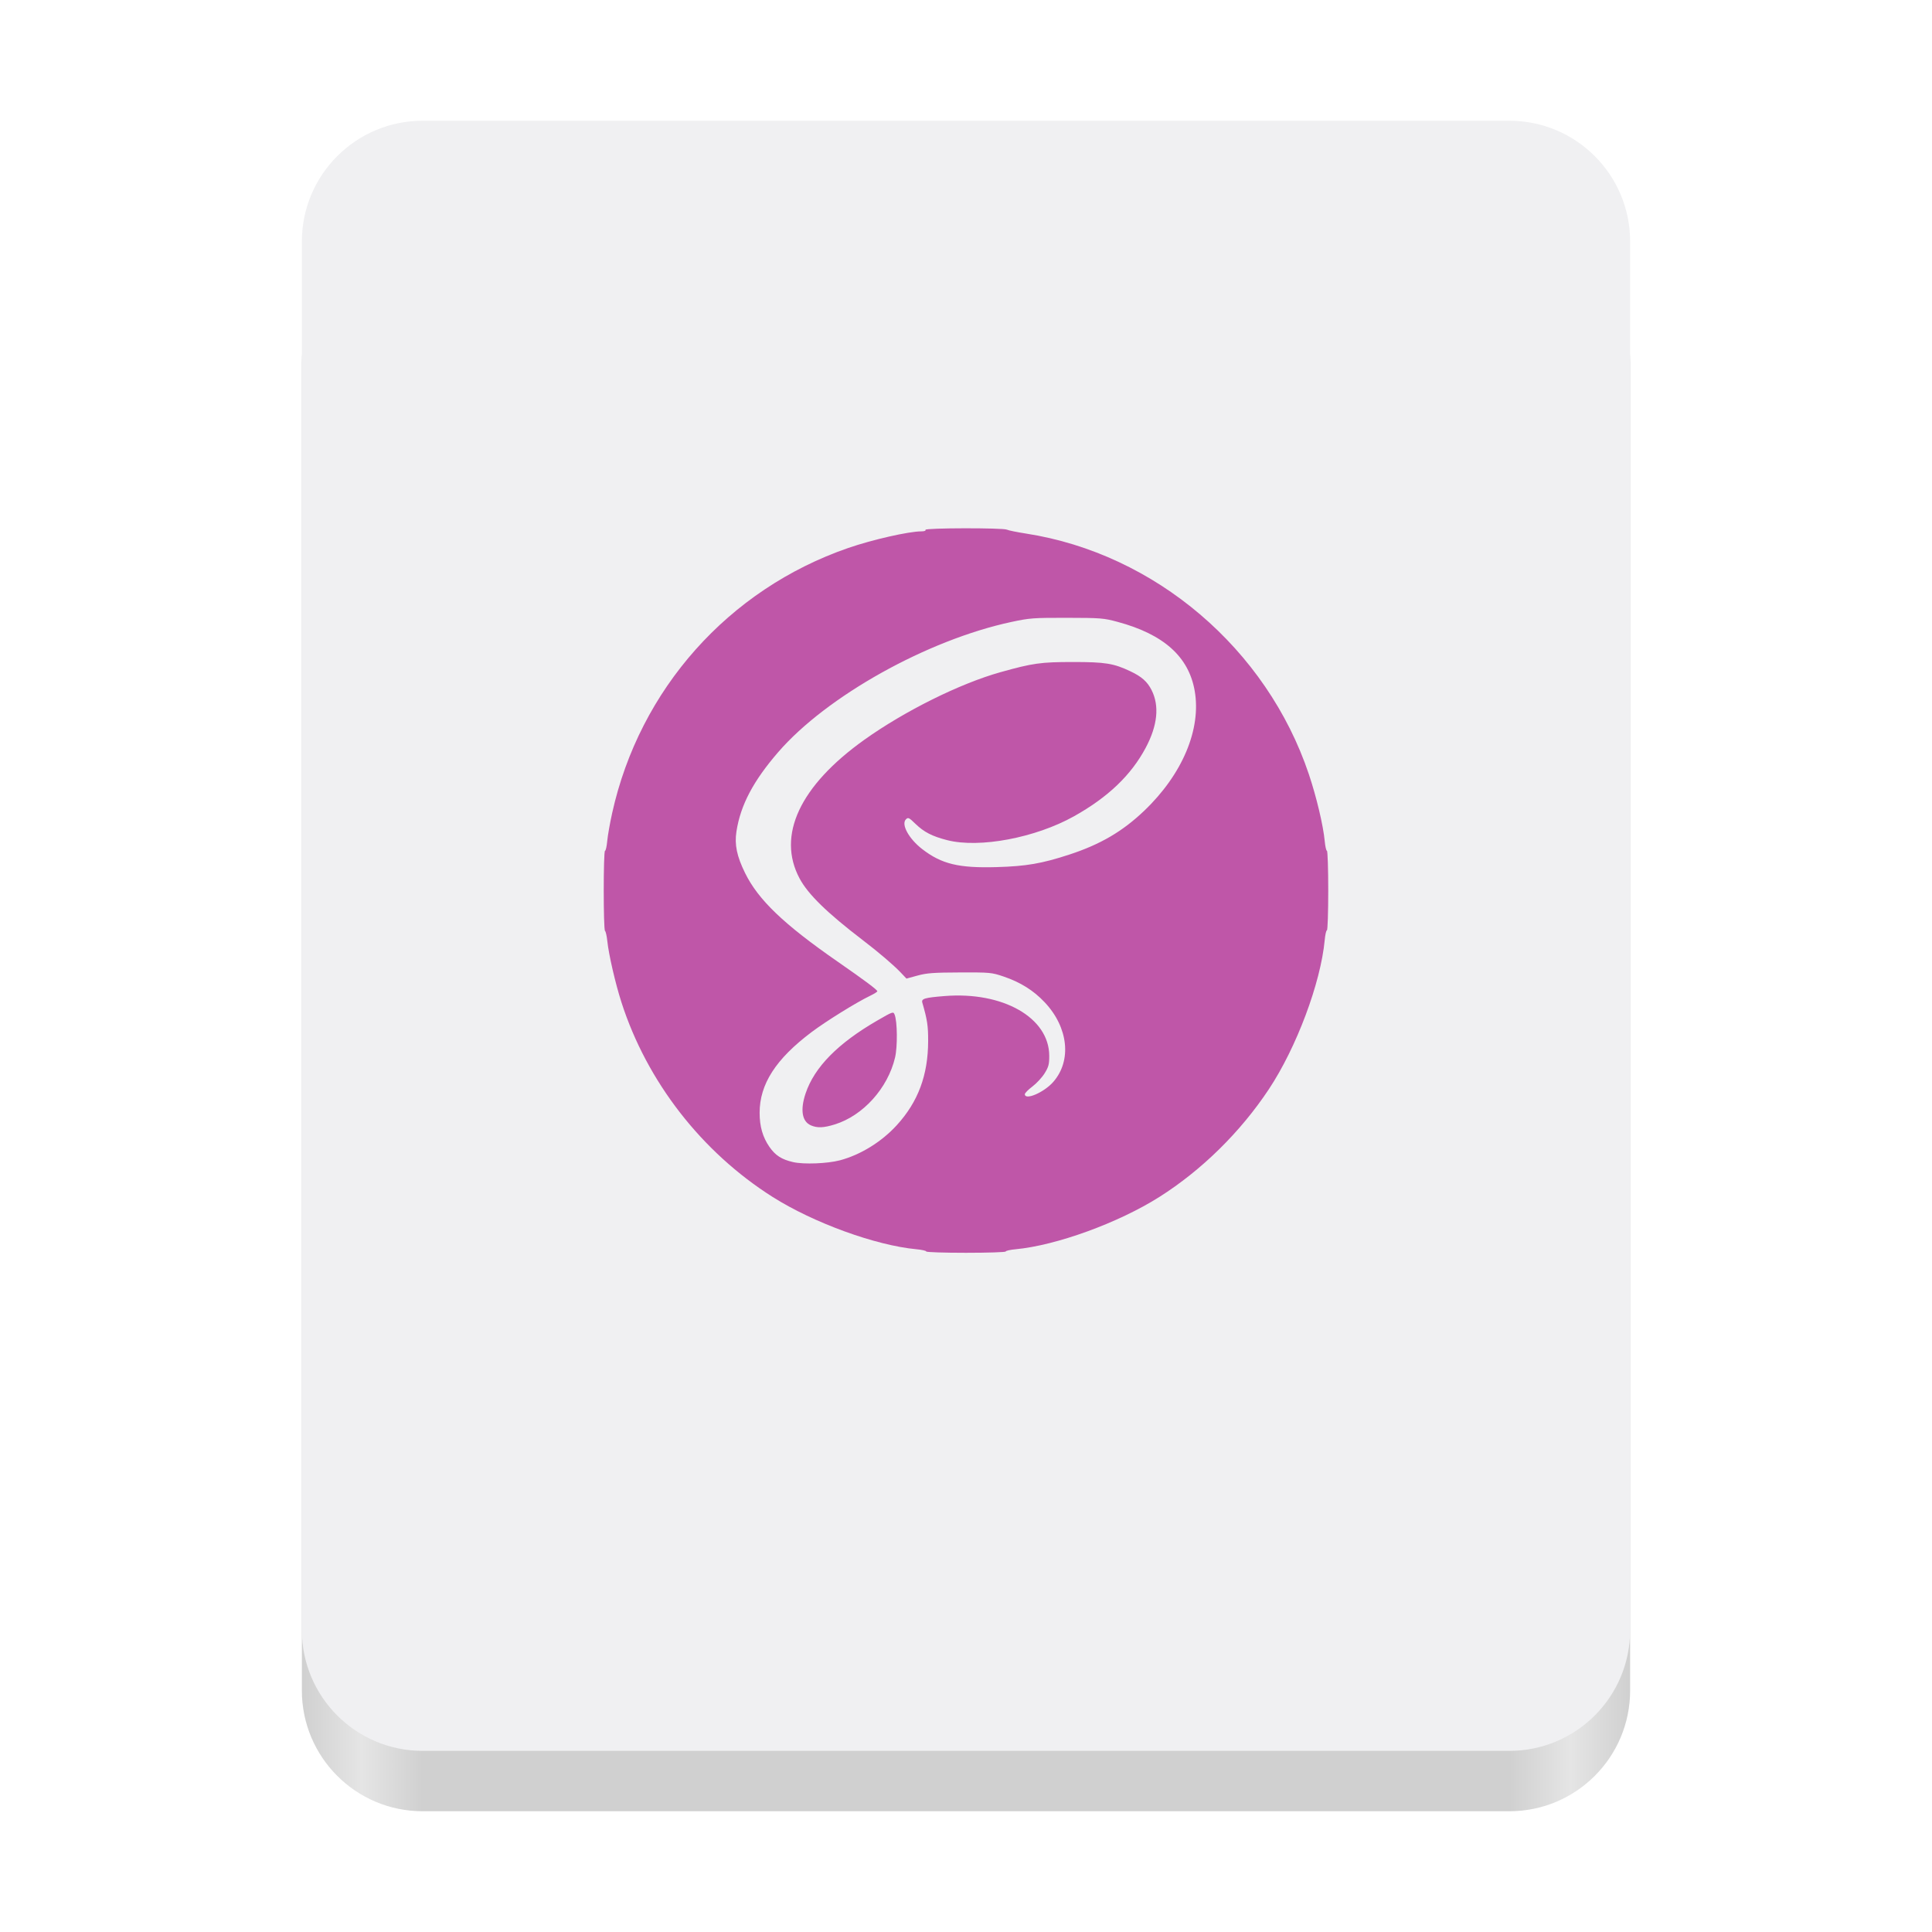
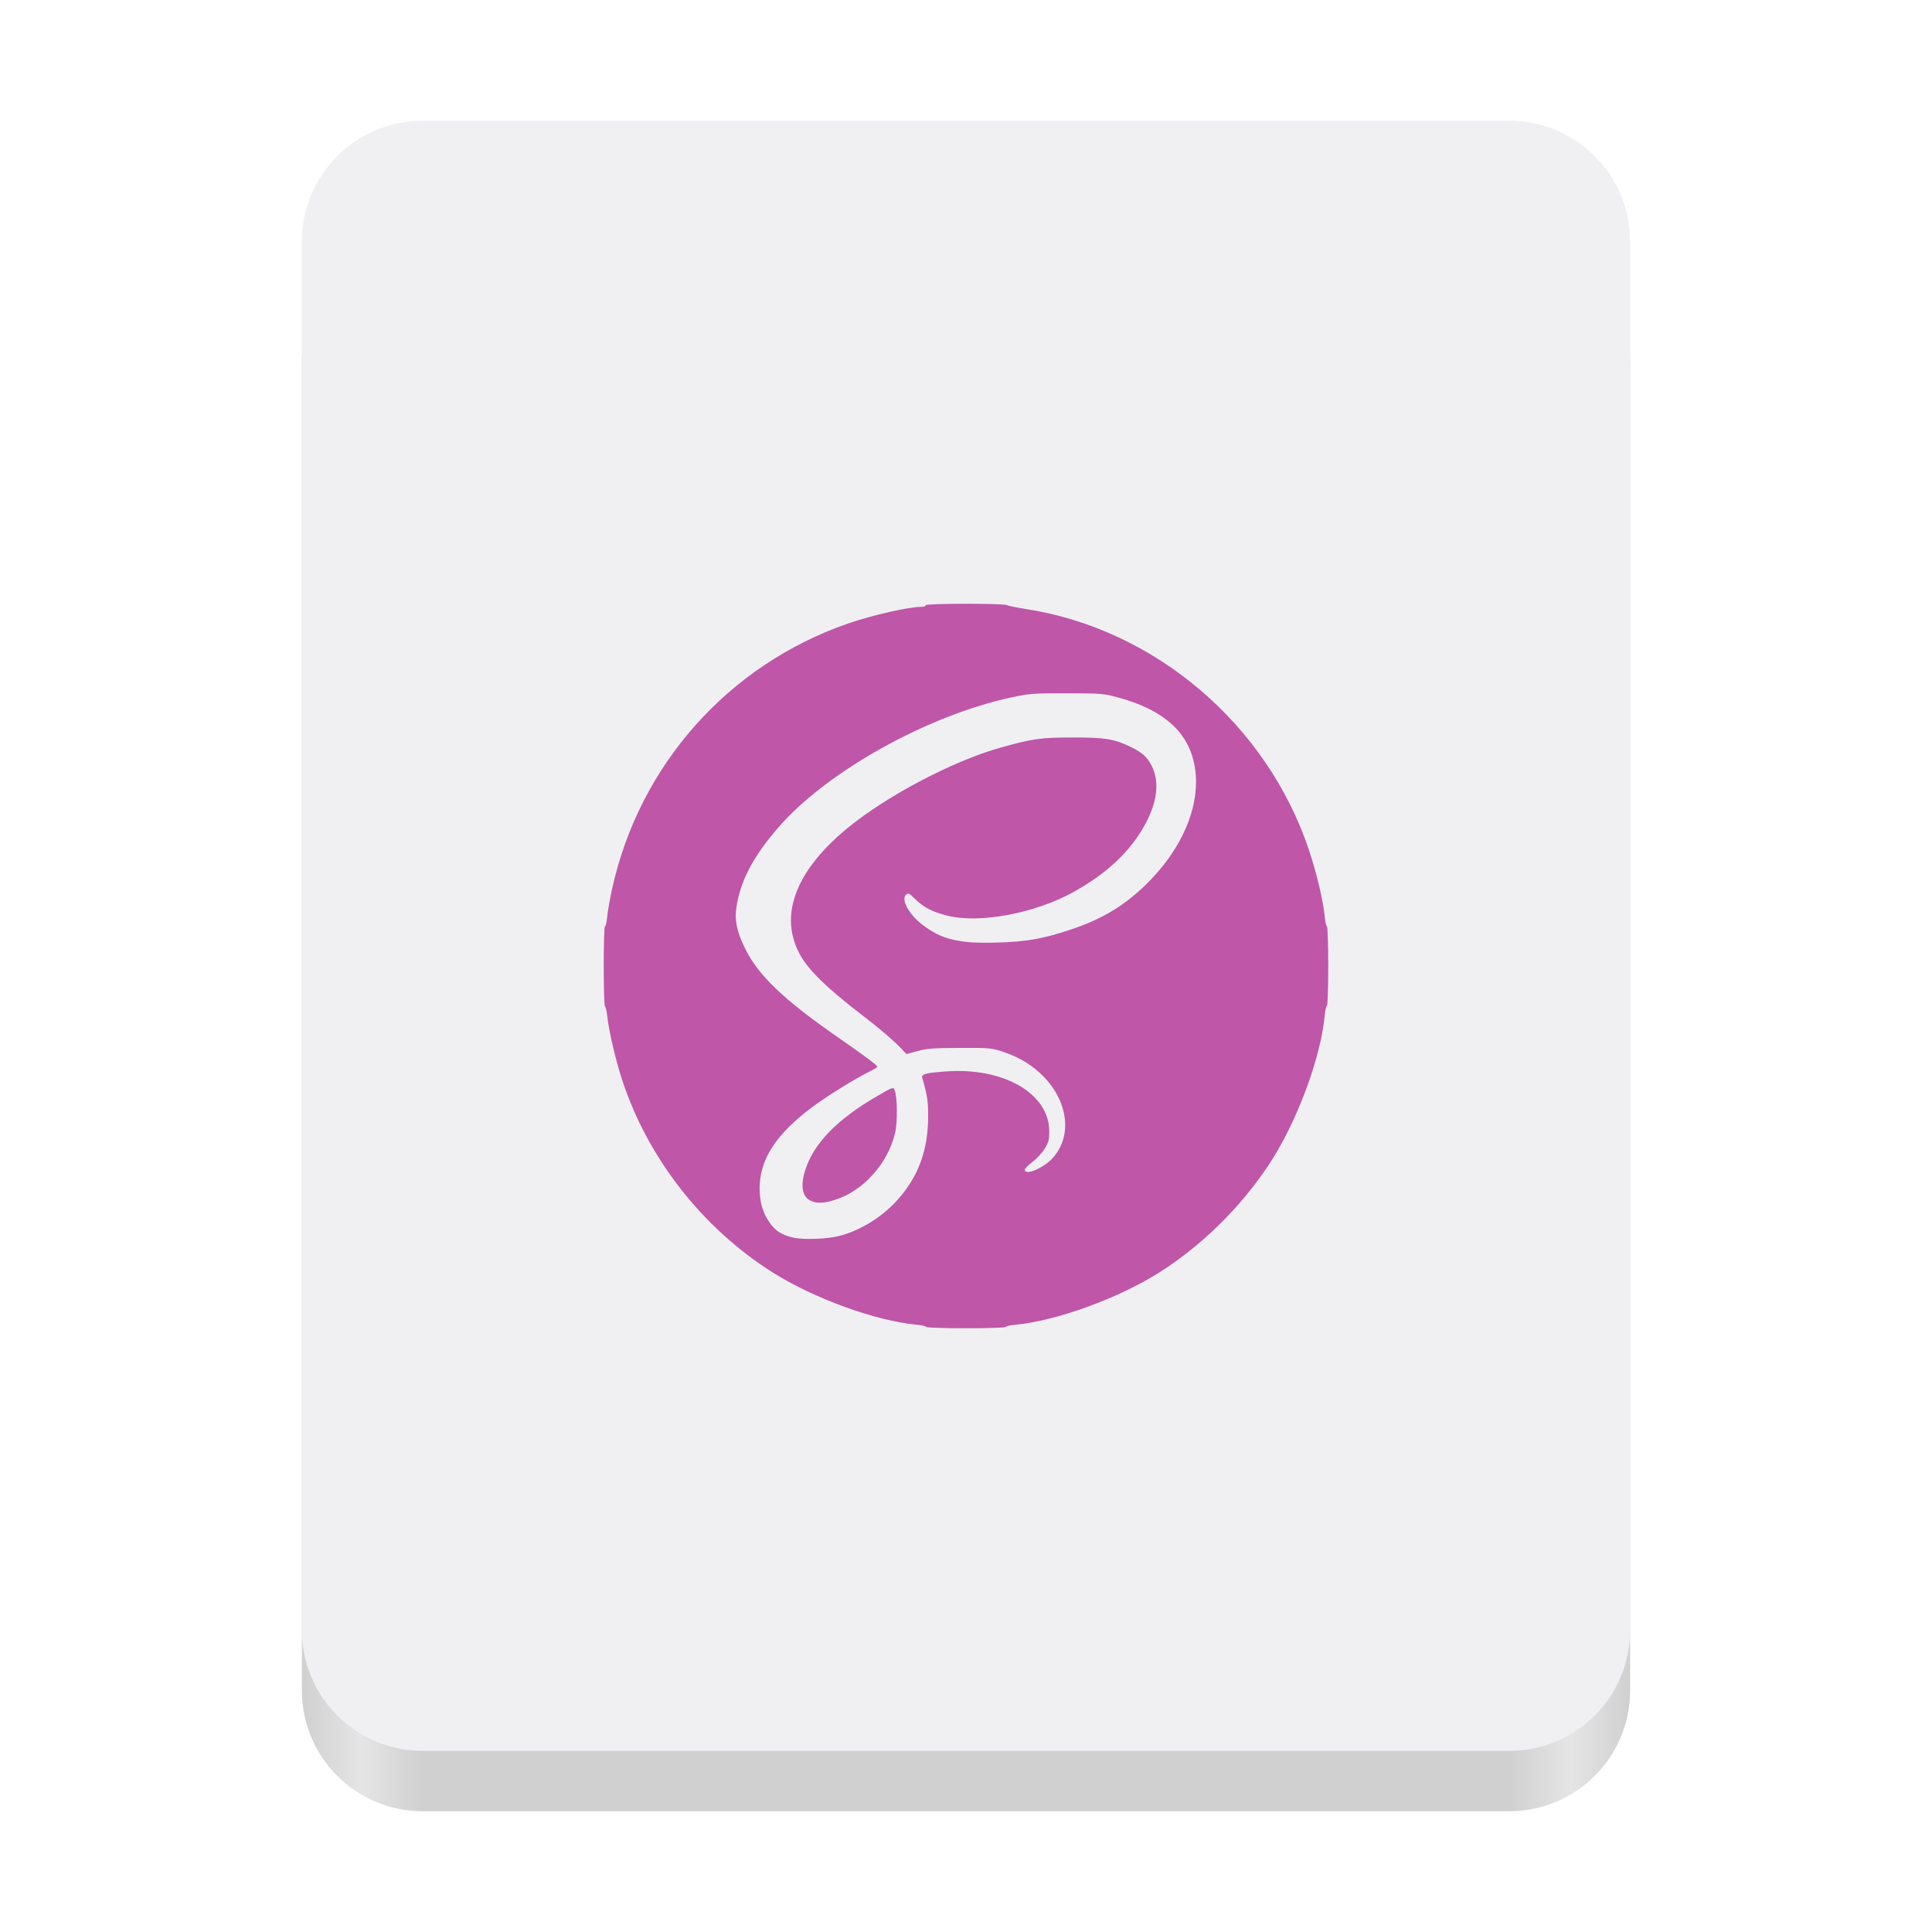
<svg xmlns="http://www.w3.org/2000/svg" height="128px" viewBox="0 0 128 128" width="128px" version="1.1" id="svg49">
  <defs id="defs53" />
  <linearGradient id="a" gradientTransform="matrix(0.196428 0 0 0.342105 2.59702 273.7399)" gradientUnits="userSpaceOnUse" x1="88.596" x2="536.596" y1="-449.394" y2="-449.394">
    <stop offset="0" stop-color="#deddda" id="stop2" style="stop-color:#d0d0d0;stop-opacity:1" />
    <stop offset="0.045" stop-color="#eeeeec" id="stop4" style="stop-color:#e5e5e5;stop-opacity:1" />
    <stop offset="0.091" stop-color="#deddda" id="stop6" style="stop-color:#d0d0d0;stop-opacity:1" />
    <stop offset="0.909" stop-color="#deddda" id="stop8" style="stop-color:#d0d0d0;stop-opacity:1" />
    <stop offset="0.955" stop-color="#eeeeec" id="stop10" style="stop-color:#e5e5e5;stop-opacity:1" />
    <stop offset="1" stop-color="#c0bfbc" id="stop12" style="stop-color:#d0d0d0;stop-opacity:1" />
  </linearGradient>
  <linearGradient id="b" gradientUnits="userSpaceOnUse" x1="58.999" x2="69" y1="64" y2="64">
    <stop offset="0" stop-color="#9a9996" id="stop15" style="stop-color:#a5a5a5;stop-opacity:1" />
    <stop offset="1" stop-color="#77767b" id="stop17" style="stop-color:#5e5e5e;stop-opacity:1" />
  </linearGradient>
  <linearGradient id="c" gradientTransform="matrix(1 0 0 0.850001 0 -135.9253)" gradientUnits="userSpaceOnUse" x1="48" x2="80" y1="275.5" y2="275.5">
    <stop offset="0" stop-color="#e8e7e4" id="stop20" style="stop-color:#e5e5e5;stop-opacity:1" />
    <stop offset="0.511" stop-color="#ffffff" id="stop22" style="stop-color:#f0f0f2;stop-opacity:1" />
    <stop offset="1" stop-color="#c2bfba" id="stop24" style="stop-color:#c2c2c2;stop-opacity:1" />
  </linearGradient>
  <path d="m 28 16 h 72 c 4.418 0 8 3.582 8 8 v 88 c 0 4.418 -3.582 8 -8 8 h -72 c -4.418 0 -8 -3.582 -8 -8 v -88 c 0 -4.418 3.582 -8 8 -8 z m 0 0" fill="url(#a)" id="path27" />
  <path d="m 28 8 h 72 c 4.418 0 8 3.582 8 8 v 92 c 0 4.418 -3.582 8 -8 8 h -72 c -4.418 0 -8 -3.582 -8 -8 v -92 c 0 -4.418 3.582 -8 8 -8 z m 0 0" fill="#f6f5f4" id="path29" style="fill:#f0f0f2" />
-   <path style="fill:#bf56a8;stroke-width:1" d="m 61.366,82.913 c 0,-0.048 -0.293,-0.114 -0.652,-0.147 -2.699,-0.252 -6.814,-1.749 -9.526,-3.465 -4.703,-2.977 -8.324,-7.638 -10.015,-12.894 -0.402,-1.249 -0.843,-3.16 -0.937,-4.056 -0.036,-0.342 -0.104,-0.646 -0.152,-0.676 -0.113,-0.07 -0.113,-5.307 1.11e-4,-5.307 0.048,0 0.114,-0.293 0.147,-0.652 0.033,-0.358 0.18,-1.19 0.326,-1.848 1.818,-8.208 7.711,-14.824 15.643,-17.564 1.591,-0.549 4.013,-1.1 4.842,-1.1 0.198,-8.3e-5 0.309,-0.042 0.273,-0.101 -0.08,-0.129 5.142,-0.14 5.394,-0.012 0.097,0.049 0.667,0.166 1.268,0.259 8.548,1.329 15.949,7.63 18.741,15.954 0.502,1.497 0.952,3.393 1.047,4.412 0.033,0.358 0.1,0.652 0.147,0.652 0.048,0 0.087,1.185 0.087,2.633 0,1.448 -0.039,2.633 -0.087,2.633 -0.048,0 -0.114,0.293 -0.147,0.652 -0.265,2.835 -1.87,7.119 -3.702,9.88 -1.883,2.838 -4.445,5.358 -7.254,7.136 -2.712,1.716 -6.827,3.213 -9.526,3.465 -0.358,0.033 -0.652,0.1 -0.652,0.147 0,0.048 -1.185,0.087 -2.633,0.087 -1.448,0 -2.633,-0.039 -2.633,-0.087 z m -5.722,-6.038 c 1.372,-0.366 2.762,-1.224 3.77,-2.328 1.414,-1.549 2.073,-3.314 2.078,-5.573 0.003,-1.014 -0.056,-1.401 -0.386,-2.547 -0.075,-0.262 0.154,-0.33 1.475,-0.436 3.867,-0.311 6.923,1.431 6.934,3.952 0.003,0.567 -0.042,0.739 -0.304,1.163 -0.169,0.273 -0.533,0.668 -0.81,0.877 -0.277,0.209 -0.503,0.438 -0.503,0.508 0,0.433 1.27,-0.112 1.88,-0.807 1.24,-1.412 1.004,-3.617 -0.565,-5.28 -0.744,-0.789 -1.609,-1.33 -2.733,-1.71 -0.78,-0.264 -0.887,-0.274 -2.886,-0.267 -1.74,0.006 -2.194,0.039 -2.807,0.207 l -0.731,0.2 -0.38,-0.4 c -0.469,-0.495 -1.462,-1.343 -2.511,-2.144 -2.375,-1.815 -3.632,-3.042 -4.192,-4.093 -1.518,-2.847 0.019,-6.136 4.291,-9.185 2.676,-1.909 6.336,-3.727 9.023,-4.479 2.135,-0.598 2.668,-0.673 4.801,-0.673 2.138,-3.54e-4 2.694,0.089 3.804,0.615 0.746,0.353 1.122,0.686 1.404,1.246 0.528,1.047 0.396,2.344 -0.39,3.821 -0.966,1.815 -2.499,3.28 -4.753,4.54 -2.553,1.427 -6.263,2.126 -8.396,1.581 -1.002,-0.256 -1.54,-0.533 -2.111,-1.087 -0.424,-0.412 -0.481,-0.438 -0.626,-0.293 -0.331,0.331 0.194,1.289 1.082,1.974 1.281,0.988 2.416,1.263 4.922,1.191 1.97,-0.056 3.005,-0.235 4.83,-0.833 2.051,-0.672 3.525,-1.535 4.959,-2.906 2.529,-2.416 3.785,-5.404 3.338,-7.944 -0.398,-2.26 -2.054,-3.741 -5.102,-4.563 -0.93,-0.251 -1.122,-0.266 -3.366,-0.27 -2.219,-0.004 -2.467,0.015 -3.672,0.273 -5.576,1.195 -12.245,4.918 -15.456,8.63 -1.653,1.911 -2.495,3.511 -2.764,5.254 -0.134,0.87 0.025,1.637 0.57,2.746 0.875,1.782 2.555,3.391 6.131,5.873 1.827,1.268 2.633,1.87 2.633,1.967 0,0.038 -0.216,0.173 -0.481,0.3 -0.908,0.437 -2.909,1.678 -3.872,2.402 -2.372,1.783 -3.445,3.449 -3.445,5.348 0,0.902 0.203,1.611 0.644,2.251 0.396,0.575 0.812,0.843 1.582,1.018 0.699,0.159 2.272,0.098 3.091,-0.12 z m -1.927,-2.321 c -0.583,-0.254 -0.709,-1.027 -0.343,-2.115 0.583,-1.737 2.142,-3.32 4.754,-4.829 1.038,-0.6 1.057,-0.606 1.145,-0.382 0.18,0.456 0.196,2.119 0.027,2.835 -0.478,2.032 -2.12,3.854 -3.997,4.434 -0.744,0.23 -1.157,0.245 -1.587,0.058 z" id="path2309" />
+   <path style="fill:#bf56a8;stroke-width:1" d="m 61.366,87.913 c 0,-0.048 -0.293,-0.114 -0.652,-0.147 -2.699,-0.252 -6.814,-1.749 -9.526,-3.465 -4.703,-2.977 -8.324,-7.638 -10.015,-12.894 -0.402,-1.249 -0.843,-3.16 -0.937,-4.056 -0.036,-0.342 -0.104,-0.646 -0.152,-0.676 -0.113,-0.07 -0.113,-5.307 1.11e-4,-5.307 0.048,0 0.114,-0.293 0.147,-0.652 0.033,-0.358 0.18,-1.19 0.326,-1.848 1.818,-8.208 7.711,-14.824 15.643,-17.564 1.591,-0.549 4.013,-1.1 4.842,-1.1 0.198,-8.3e-5 0.309,-0.042 0.273,-0.101 -0.08,-0.129 5.142,-0.14 5.394,-0.012 0.097,0.049 0.667,0.166 1.268,0.259 8.548,1.329 15.949,7.63 18.741,15.954 0.502,1.497 0.952,3.393 1.047,4.412 0.033,0.358 0.1,0.652 0.147,0.652 0.048,0 0.087,1.185 0.087,2.633 0,1.448 -0.039,2.633 -0.087,2.633 -0.048,0 -0.114,0.293 -0.147,0.652 -0.265,2.835 -1.87,7.119 -3.702,9.88 -1.883,2.838 -4.445,5.358 -7.254,7.136 -2.712,1.716 -6.827,3.213 -9.526,3.465 -0.358,0.033 -0.652,0.1 -0.652,0.147 0,0.048 -1.185,0.087 -2.633,0.087 -1.448,0 -2.633,-0.039 -2.633,-0.087 z m -5.722,-6.038 c 1.372,-0.366 2.762,-1.224 3.77,-2.328 1.414,-1.549 2.073,-3.314 2.078,-5.573 0.003,-1.014 -0.056,-1.401 -0.386,-2.547 -0.075,-0.262 0.154,-0.33 1.475,-0.436 3.867,-0.311 6.923,1.431 6.934,3.952 0.003,0.567 -0.042,0.739 -0.304,1.163 -0.169,0.273 -0.533,0.668 -0.81,0.877 -0.277,0.209 -0.503,0.438 -0.503,0.508 0,0.433 1.27,-0.112 1.88,-0.807 1.24,-1.412 1.004,-3.617 -0.565,-5.28 -0.744,-0.789 -1.609,-1.33 -2.733,-1.71 -0.78,-0.264 -0.887,-0.274 -2.886,-0.267 -1.74,0.006 -2.194,0.039 -2.807,0.207 l -0.731,0.2 -0.38,-0.4 c -0.469,-0.495 -1.462,-1.343 -2.511,-2.144 -2.375,-1.815 -3.632,-3.042 -4.192,-4.093 -1.518,-2.847 0.019,-6.136 4.291,-9.185 2.676,-1.909 6.336,-3.727 9.023,-4.479 2.135,-0.598 2.668,-0.673 4.801,-0.673 2.138,-3.54e-4 2.694,0.089 3.804,0.615 0.746,0.353 1.122,0.686 1.404,1.246 0.528,1.047 0.396,2.344 -0.39,3.821 -0.966,1.815 -2.499,3.28 -4.753,4.54 -2.553,1.427 -6.263,2.126 -8.396,1.581 -1.002,-0.256 -1.54,-0.533 -2.111,-1.087 -0.424,-0.412 -0.481,-0.438 -0.626,-0.293 -0.331,0.331 0.194,1.289 1.082,1.974 1.281,0.988 2.416,1.263 4.922,1.191 1.97,-0.056 3.005,-0.235 4.83,-0.833 2.051,-0.672 3.525,-1.535 4.959,-2.906 2.529,-2.416 3.785,-5.404 3.338,-7.944 -0.398,-2.26 -2.054,-3.741 -5.102,-4.563 -0.93,-0.251 -1.122,-0.266 -3.366,-0.27 -2.219,-0.004 -2.467,0.015 -3.672,0.273 -5.576,1.195 -12.245,4.918 -15.456,8.63 -1.653,1.911 -2.495,3.511 -2.764,5.254 -0.134,0.87 0.025,1.637 0.57,2.746 0.875,1.782 2.555,3.391 6.131,5.873 1.827,1.268 2.633,1.87 2.633,1.967 0,0.038 -0.216,0.173 -0.481,0.3 -0.908,0.437 -2.909,1.678 -3.872,2.402 -2.372,1.783 -3.445,3.449 -3.445,5.348 0,0.902 0.203,1.611 0.644,2.251 0.396,0.575 0.812,0.843 1.582,1.018 0.699,0.159 2.272,0.098 3.091,-0.12 z M 53.718,79.555 c -0.583,-0.254 -0.709,-1.027 -0.343,-2.115 0.583,-1.737 2.142,-3.32 4.754,-4.829 1.038,-0.6 1.057,-0.606 1.145,-0.382 0.18,0.456 0.196,2.119 0.027,2.835 -0.478,2.032 -2.12,3.854 -3.997,4.434 -0.744,0.23 -1.157,0.245 -1.587,0.058 z" id="path2309" />
  <path style="fill:#000000;stroke-width:1" id="path2127" d="" />
</svg>
